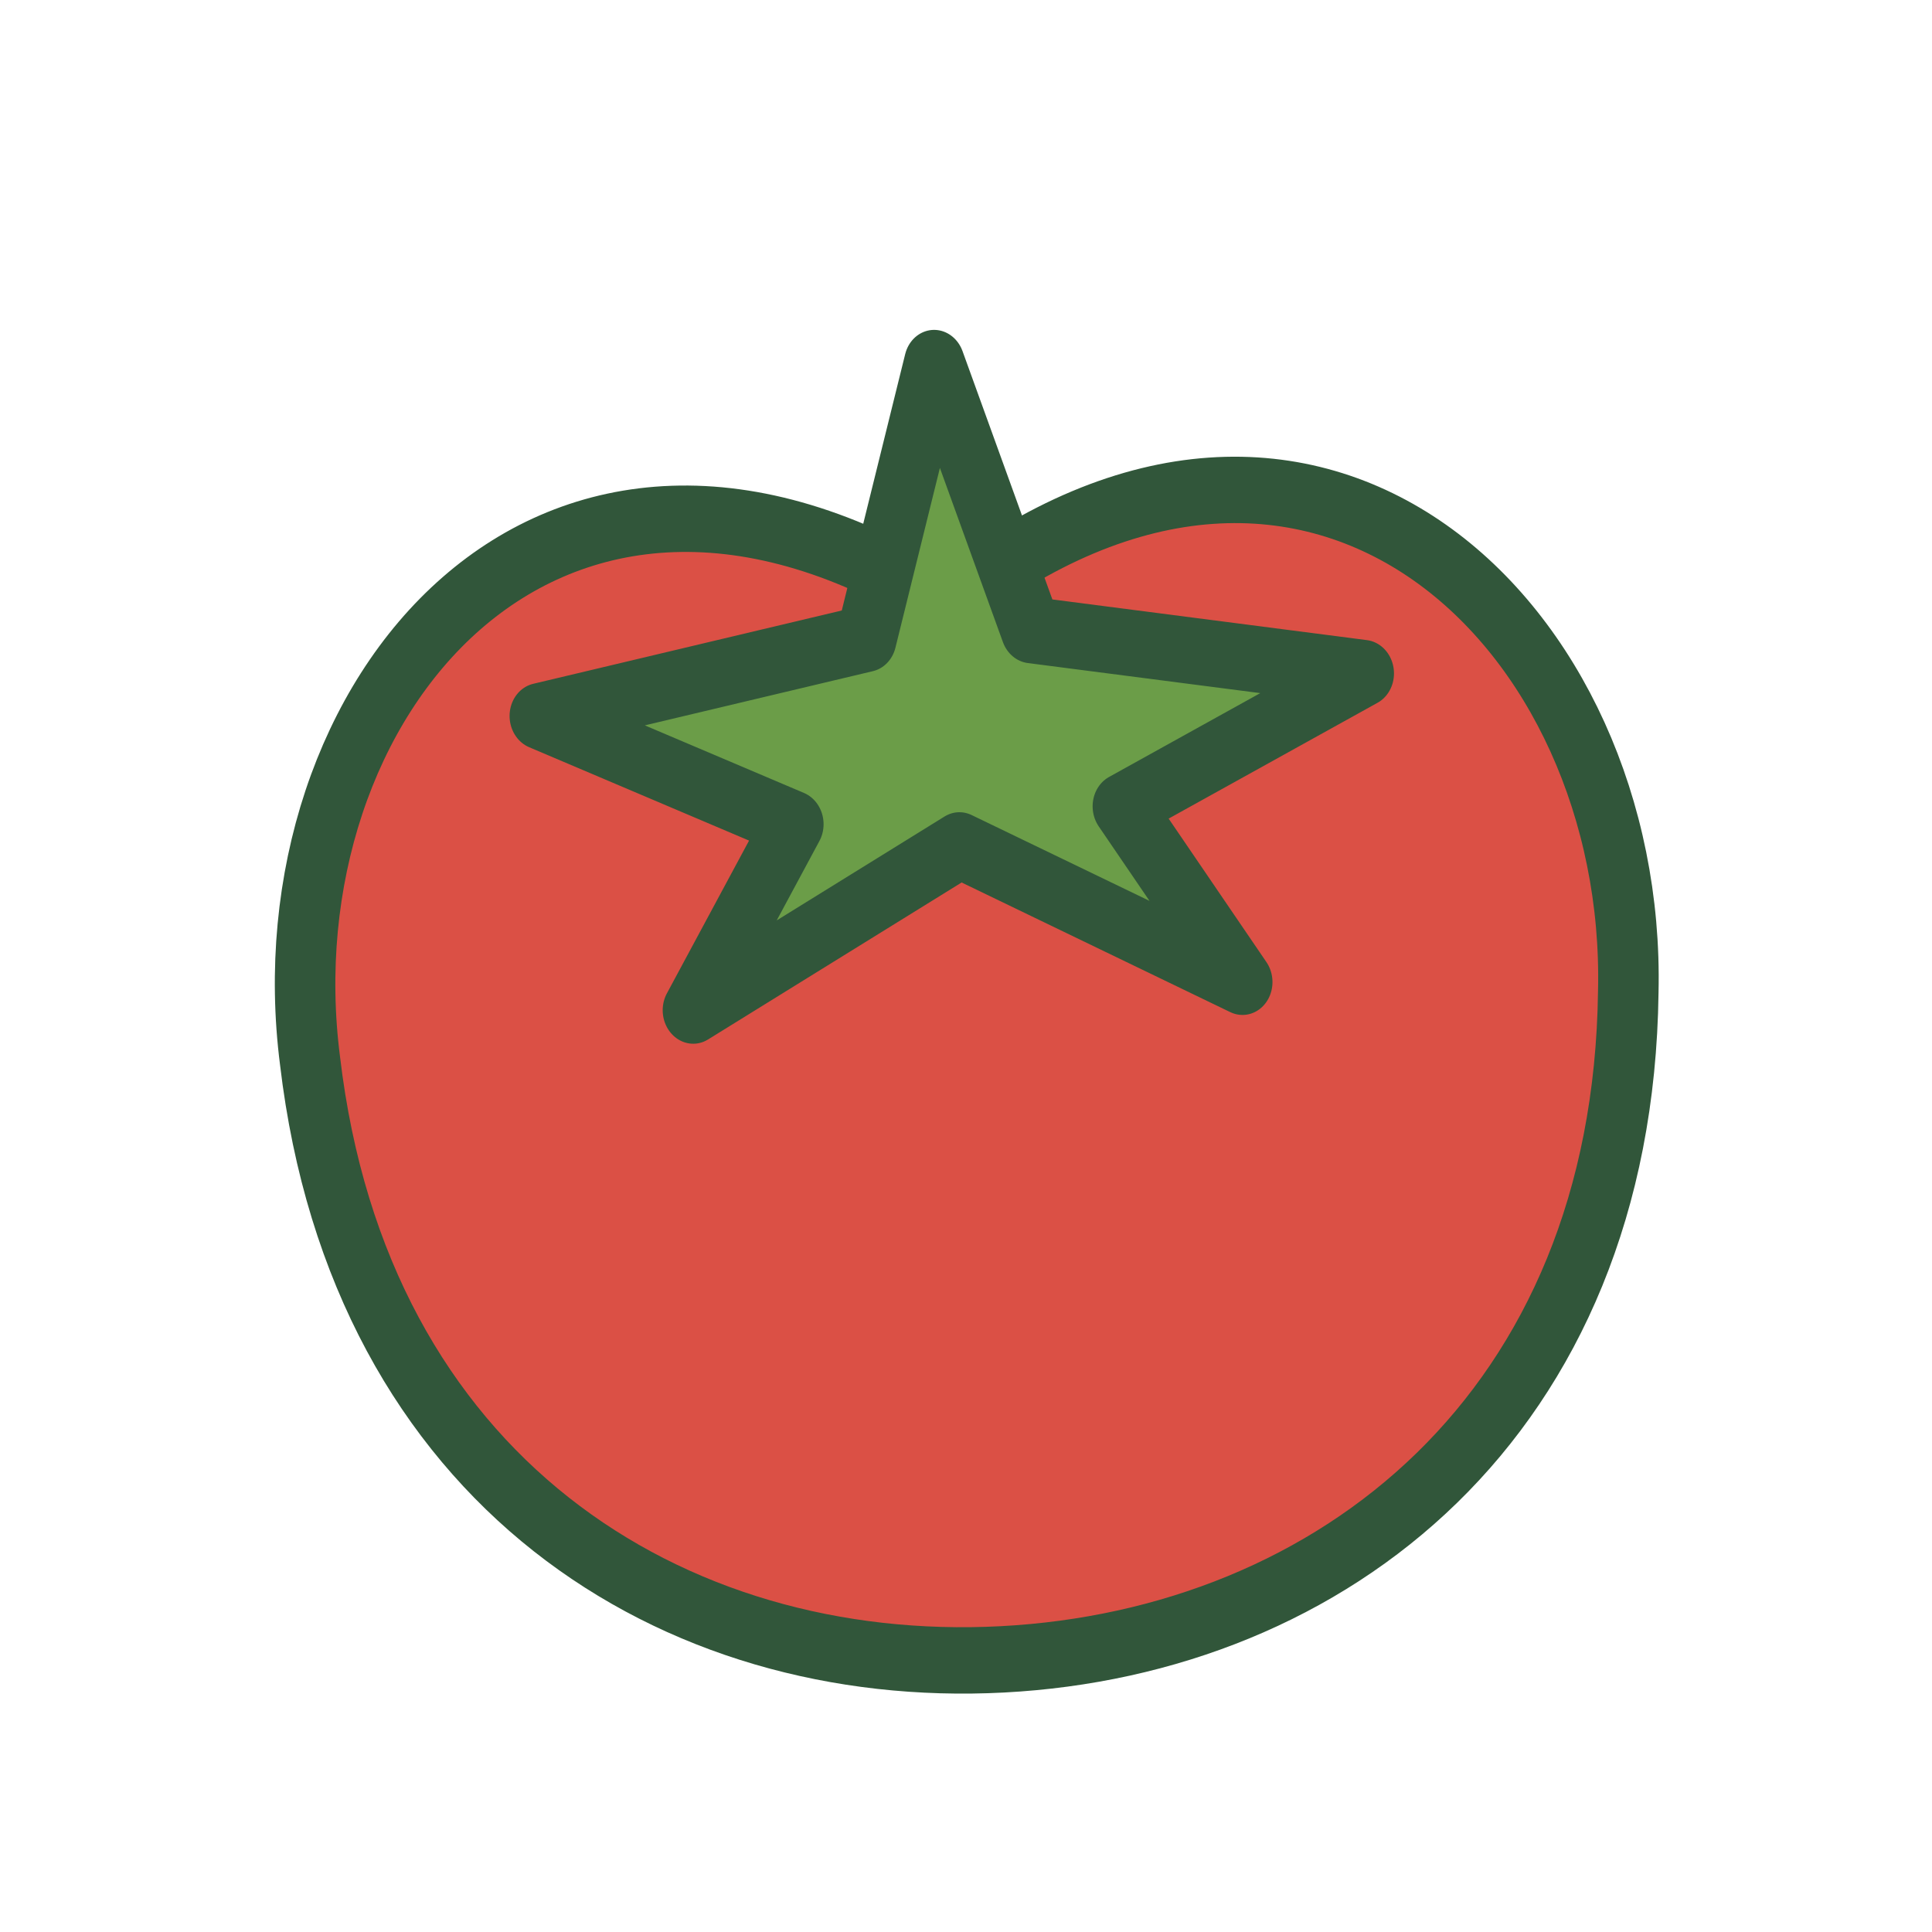
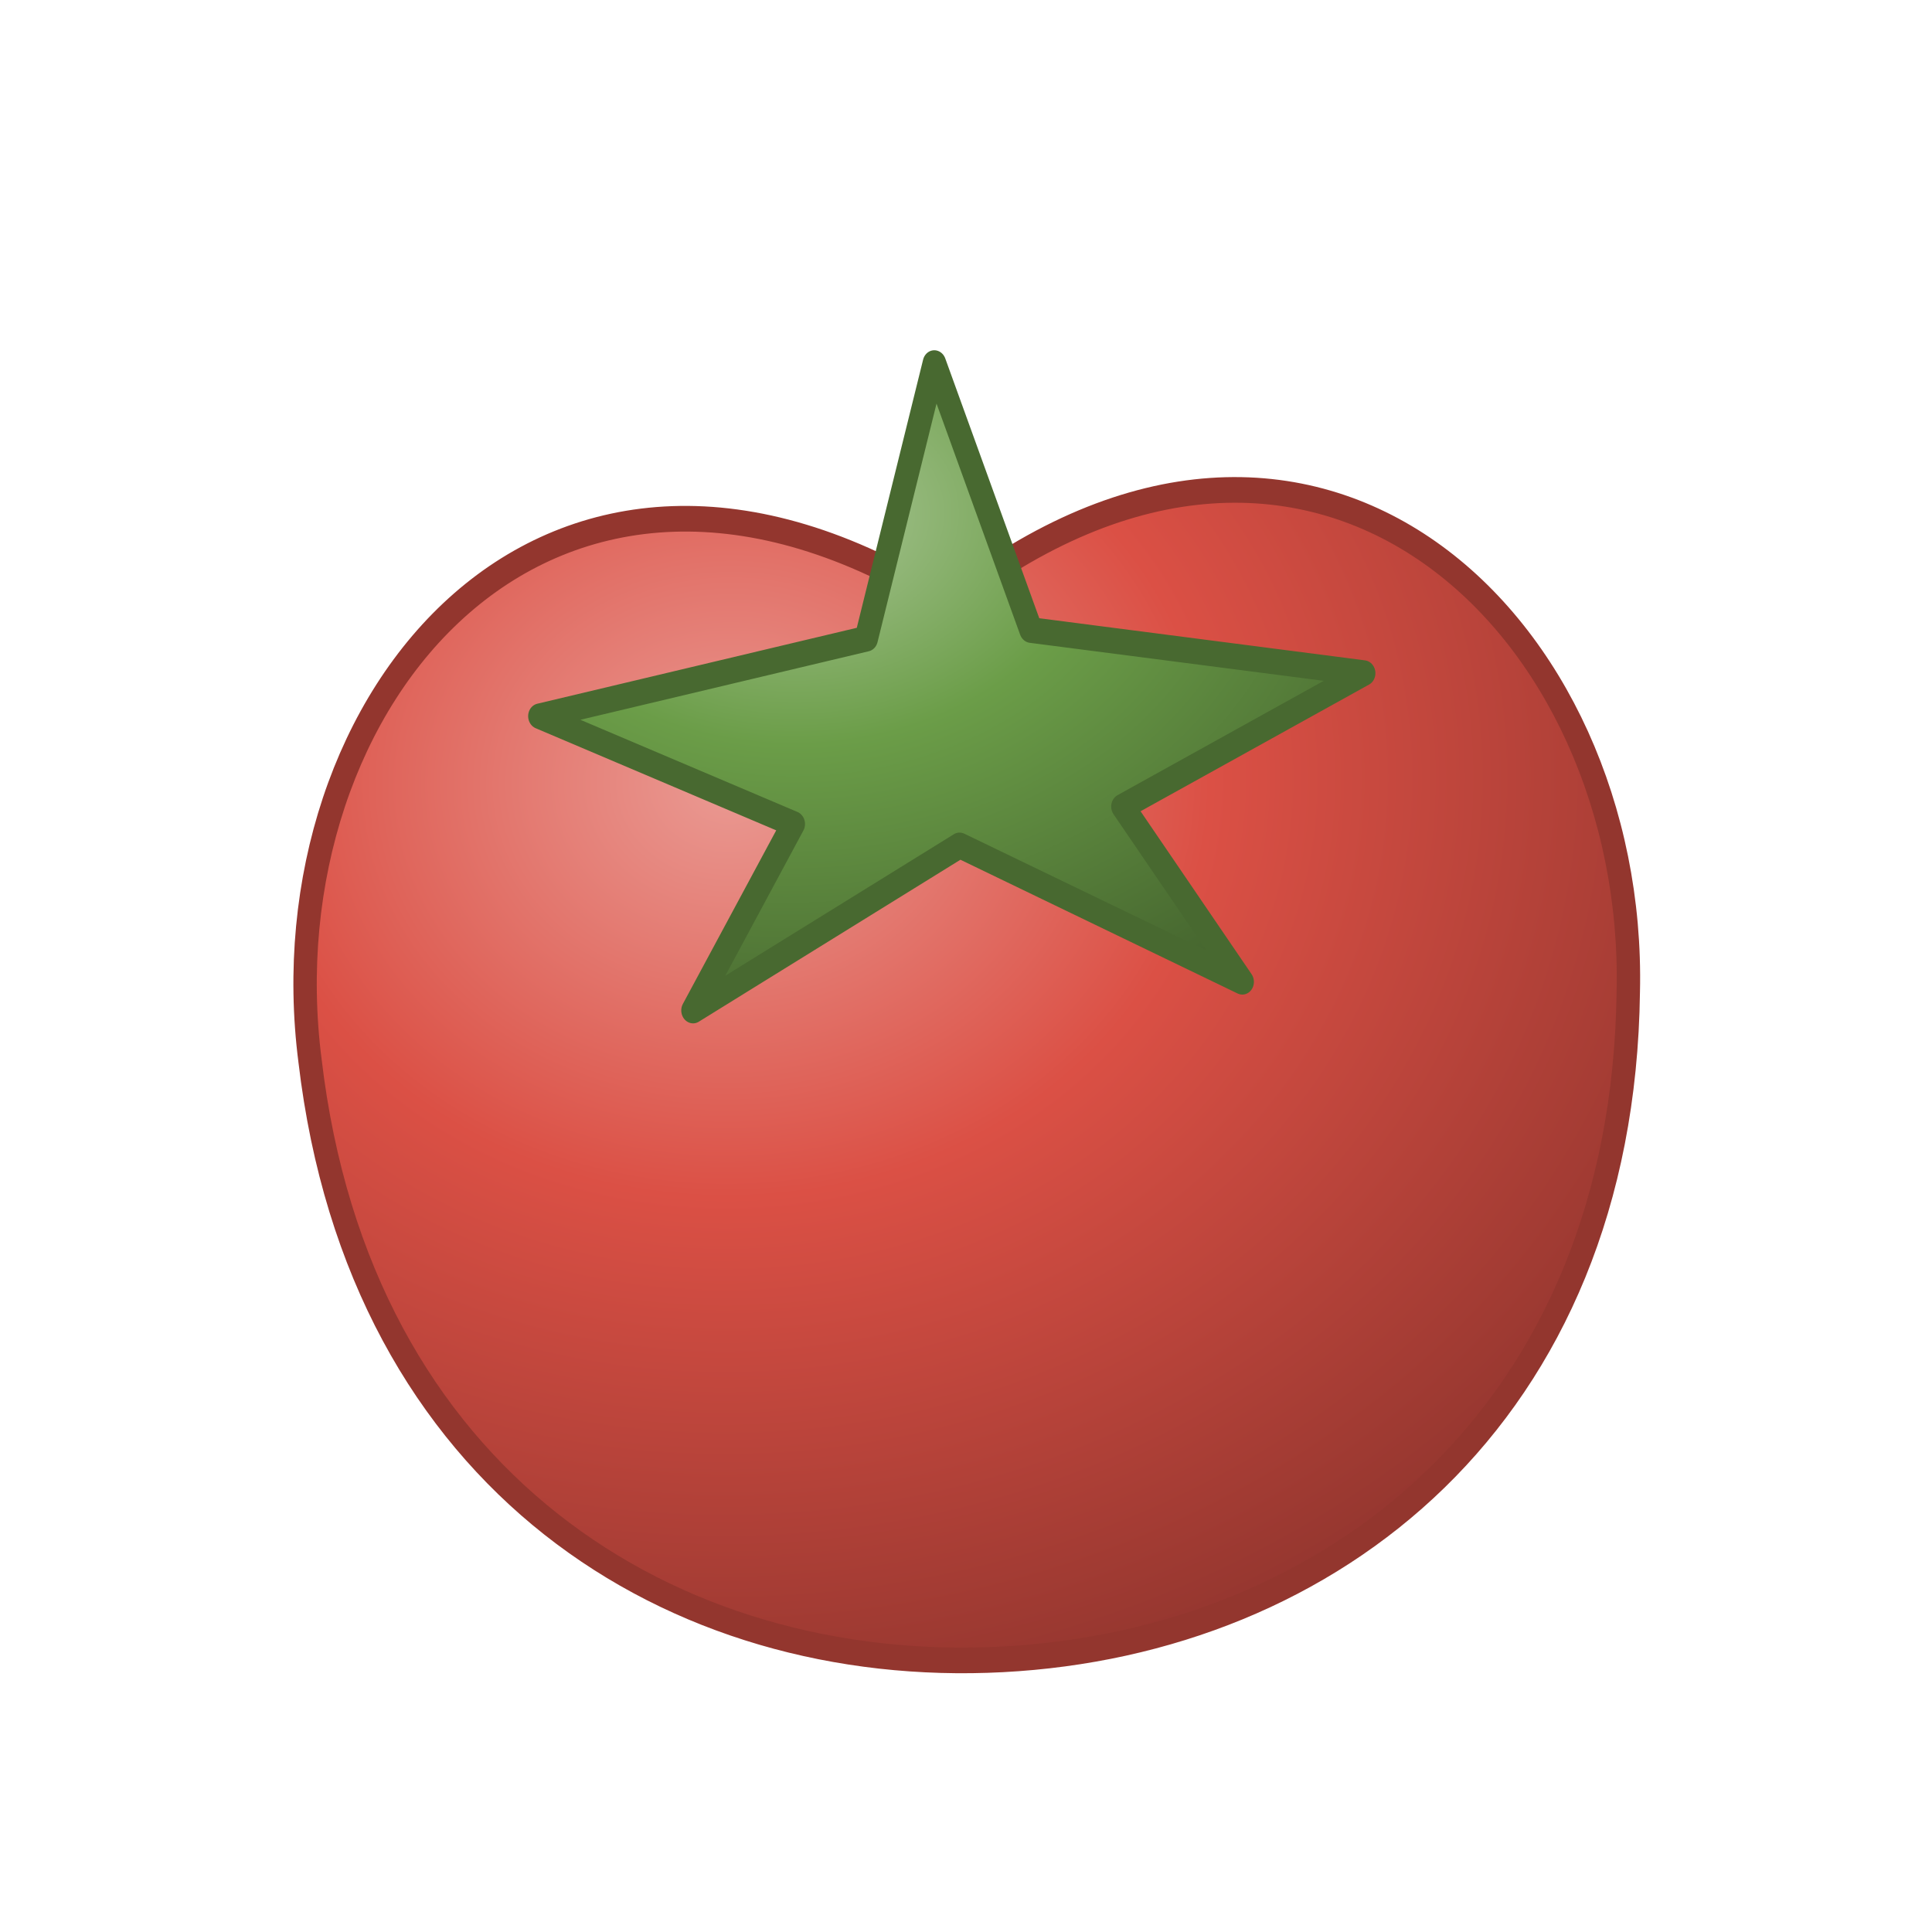
<svg xmlns="http://www.w3.org/2000/svg" viewBox="0 0 64 64" role="img" aria-label="Oley Tomato">
-   <g transform="translate(32 32) rotate(-3) scale(0.911 1) translate(-32 -32)" stroke="#31563a" stroke-width="2.2" stroke-linecap="round" stroke-linejoin="round">
-     <path d="M32 20c14-9 25 2 24 14-1 14-12 21-24 21S9 48 8 34c-1-12 10-23 24-14Z" fill="#db5045" />
-     <path d="m32 12 3 9 12 2-9 4 4 6-10-5-10 5 4-6-9-4 12-2Z" fill="#6b9d48" />
+   <defs>
+     <radialGradient id="shade0" cx="33%" cy="23%" r="86%">
+       <stop stop-color="#ea9a93" />
+       <stop offset=".42" stop-color="#db5045" />
+       <stop offset="1" stop-color="#8e342d" />
+     </radialGradient>
+     <radialGradient id="shade1" cx="33%" cy="23%" r="86%">
+       <stop stop-color="#a9c695" />
+       <stop offset=".42" stop-color="#6b9d48" />
+       <stop offset="1" stop-color="#46662f" />
+     </radialGradient>
+   </defs>
+   <g transform="translate(32 32) rotate(-3) scale(0.911 1) translate(-32 -32)" stroke="#405a37" stroke-width=".85" stroke-linecap="round" stroke-linejoin="round">
+     <path d="M32 20c14-9 25 2 24 14-1 14-12 21-24 21S9 48 8 34c-1-12 10-23 24-14Z" fill="url(#shade0)" stroke="#93362e" />
+     <path d="m32 12 3 9 12 2-9 4 4 6-10-5-10 5 4-6-9-4 12-2Z" fill="url(#shade1)" stroke="#486930" />
  </g>
</svg>
